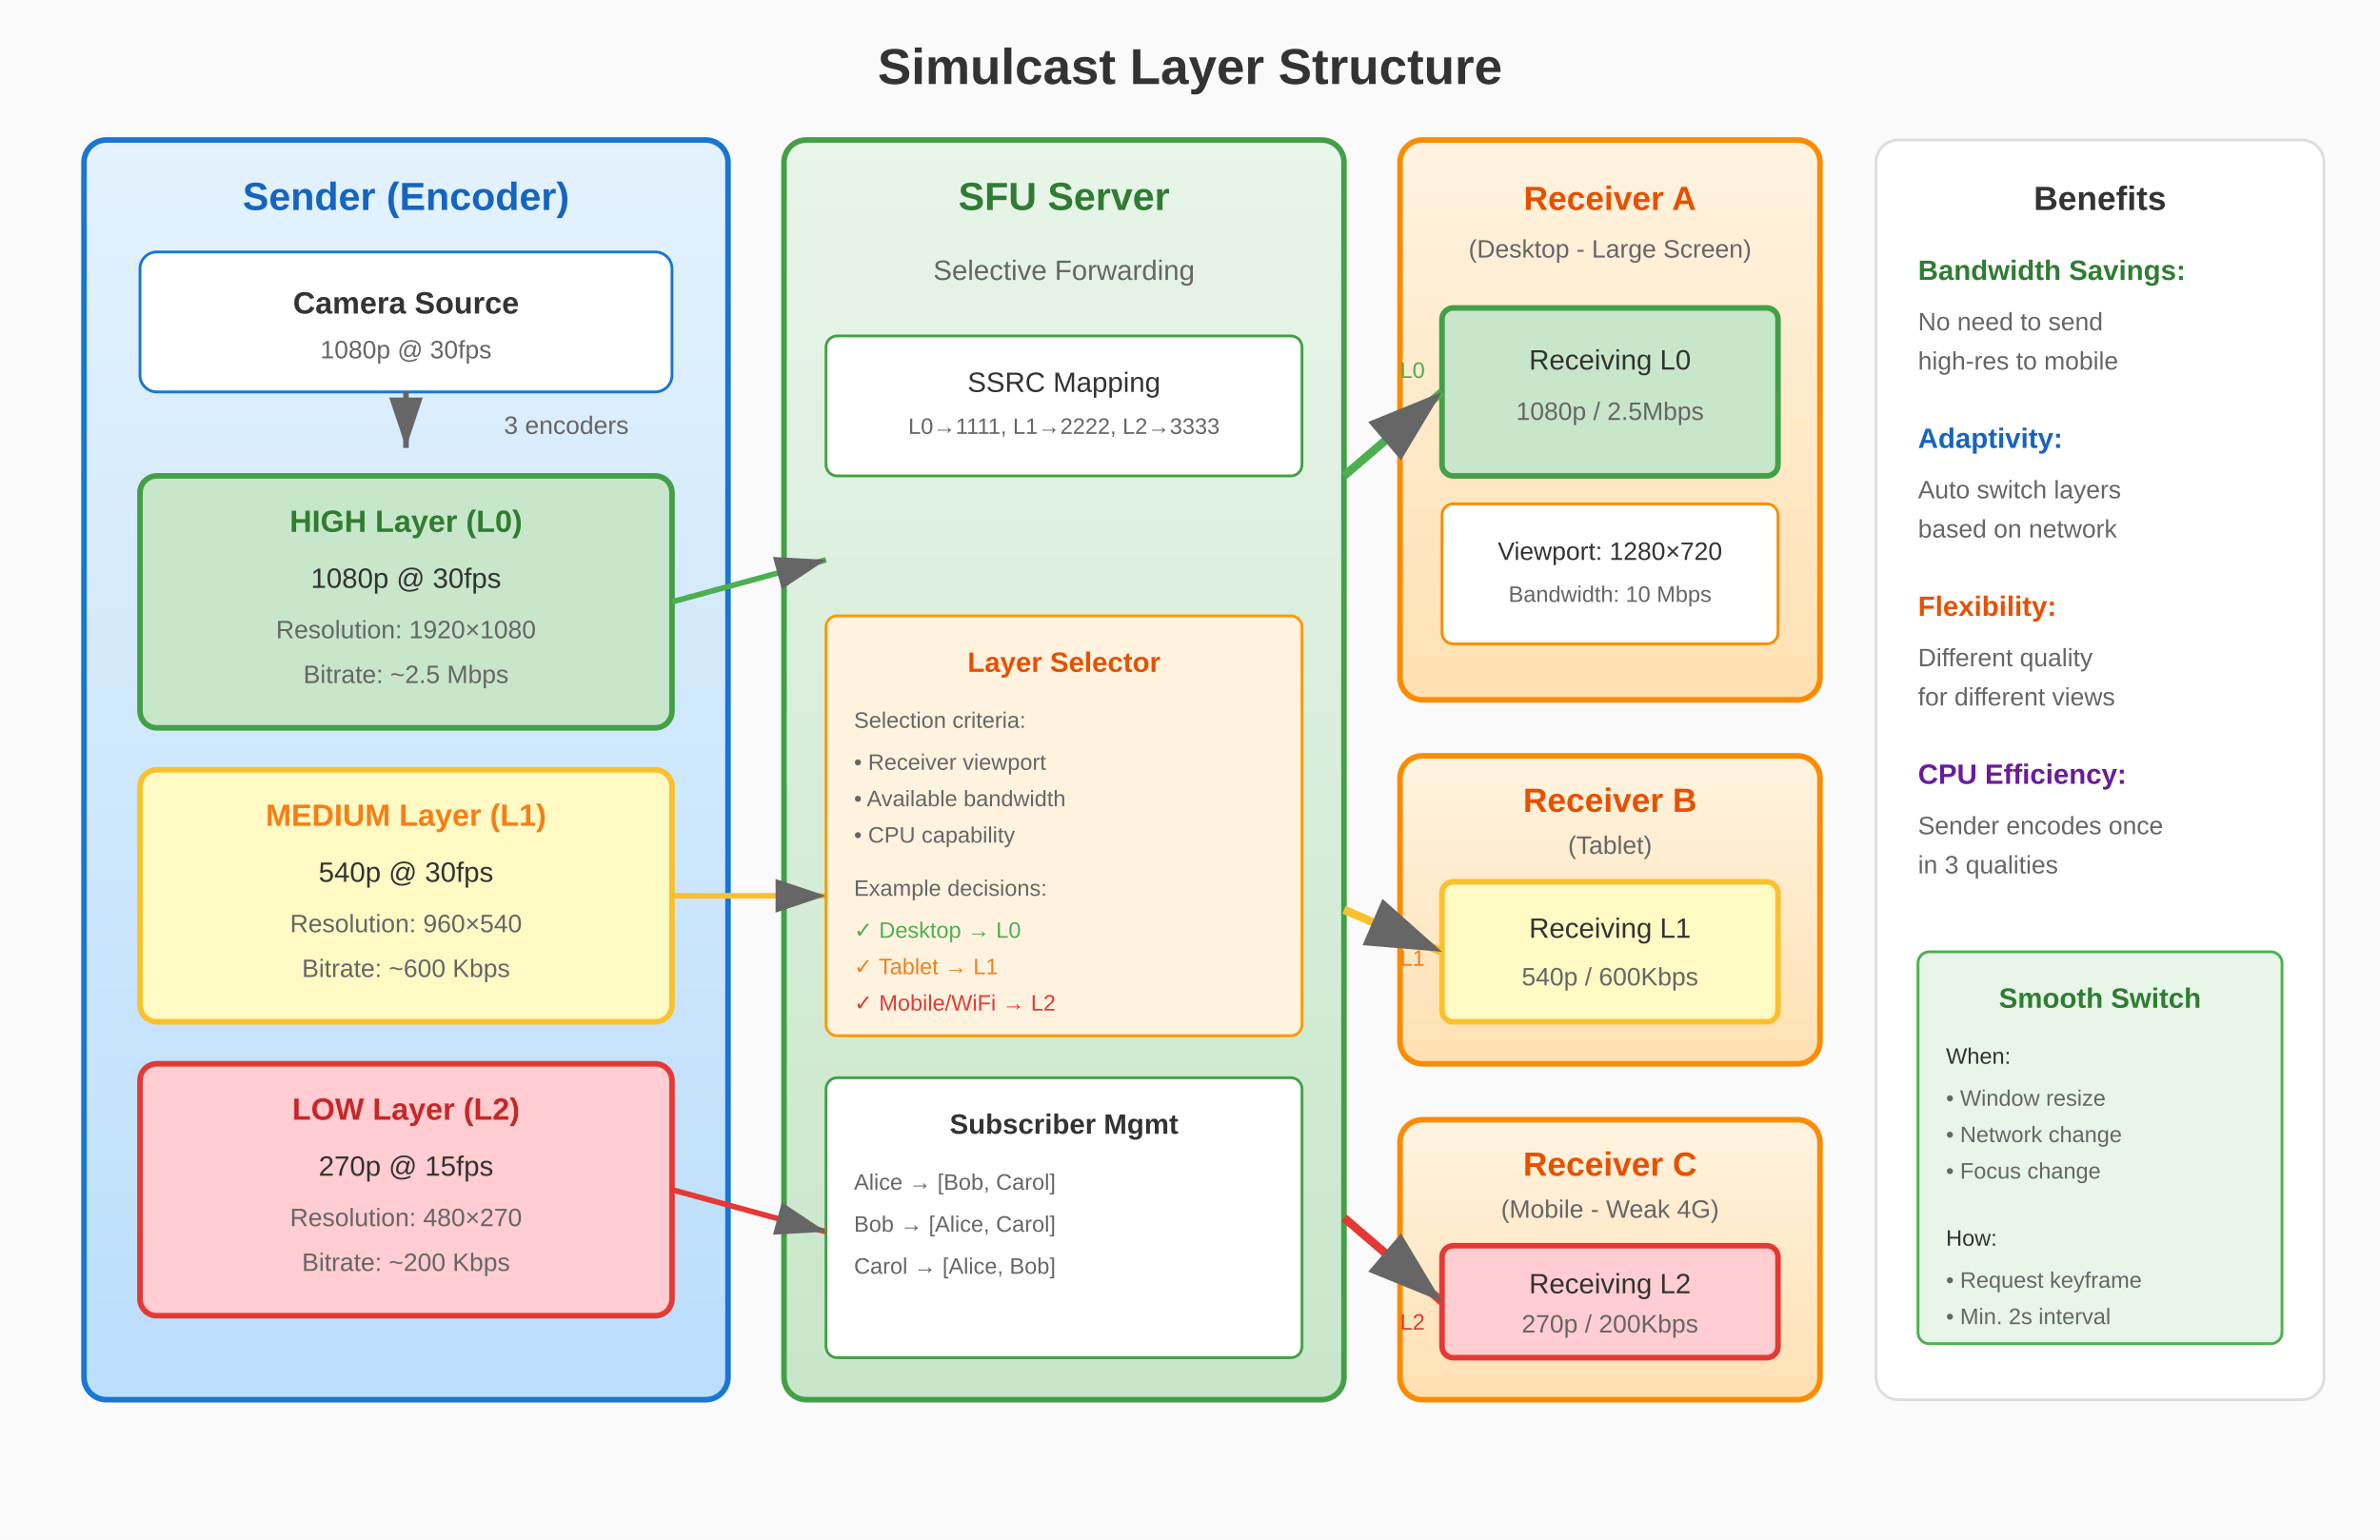
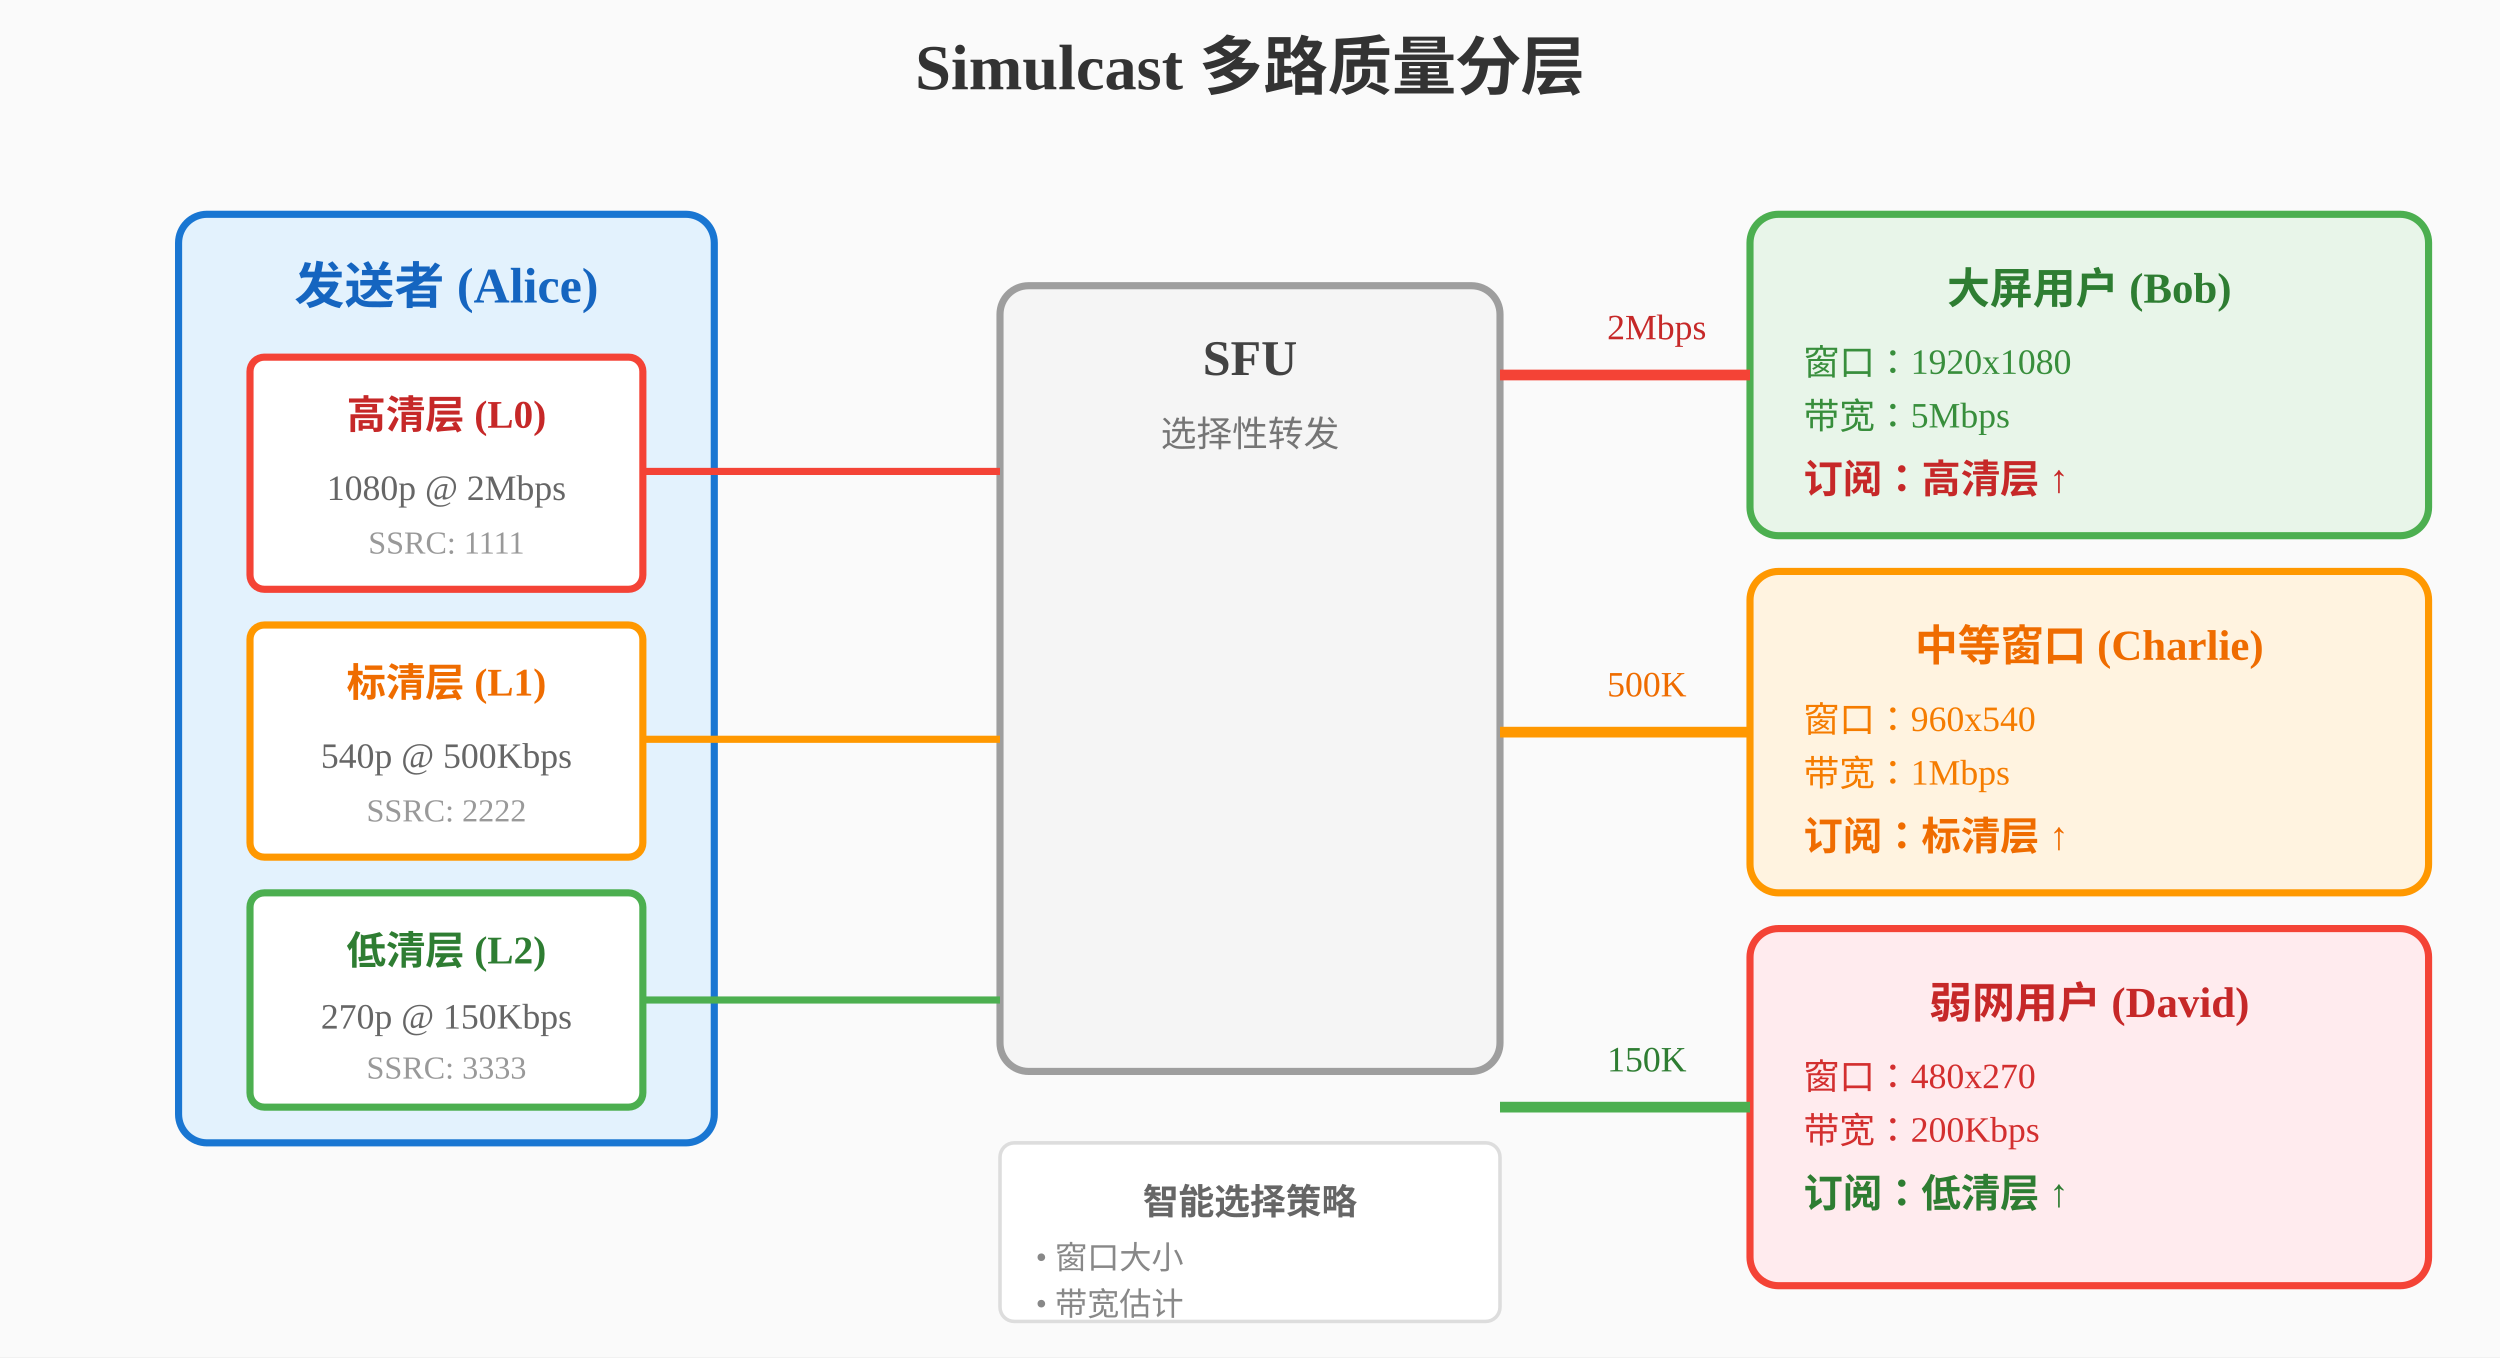
- <svg xmlns="http://www.w3.org/2000/svg" viewBox="0 0 850 550">
-   <defs>
-     <marker id="arrow" markerWidth="10" markerHeight="10" refX="9" refY="3" orient="auto" markerUnits="strokeWidth">
-       <path d="M0,0 L0,6 L9,3 z" fill="#666" />
-     </marker>
-     <linearGradient id="senderGrad" x1="0%" y1="0%" x2="0%" y2="100%">
-       <stop offset="0%" stop-color="#e3f2fd" />
-       <stop offset="100%" stop-color="#bbdefb" />
-     </linearGradient>
-     <linearGradient id="sfuGrad3" x1="0%" y1="0%" x2="0%" y2="100%">
-       <stop offset="0%" stop-color="#e8f5e9" />
-       <stop offset="100%" stop-color="#c8e6c9" />
-     </linearGradient>
-     <linearGradient id="receiverGrad" x1="0%" y1="0%" x2="0%" y2="100%">
-       <stop offset="0%" stop-color="#fff3e0" />
-       <stop offset="100%" stop-color="#ffe0b2" />
-     </linearGradient>
-   </defs>
-   <rect width="850" height="550" fill="#fafafa" />
-   <text x="425" y="30" text-anchor="middle" font-family="Arial" font-size="18" font-weight="bold" fill="#333">
-     Simulcast Layer Structure
-   </text>
-   <rect x="30" y="50" width="230" height="450" rx="8" fill="url(#senderGrad)" stroke="#1976d2" stroke-width="2" />
-   <text x="145" y="75" text-anchor="middle" font-family="Arial" font-size="14" font-weight="bold" fill="#1565c0">
-     Sender (Encoder)
-   </text>
-   <rect x="50" y="90" width="190" height="50" rx="6" fill="white" stroke="#1976d2" stroke-width="1" />
-   <text x="145" y="112" text-anchor="middle" font-family="Arial" font-size="11" font-weight="bold" fill="#333">Camera Source</text>
-   <text x="145" y="128" text-anchor="middle" font-family="Arial" font-size="9" fill="#666">1080p @ 30fps</text>
-   <line x1="145" y1="140" x2="145" y2="160" stroke="#666" stroke-width="2" marker-end="url(#arrow)" />
-   <text x="180" y="155" font-family="Arial" font-size="9" fill="#666">3 encoders</text>
-   <rect x="50" y="170" width="190" height="90" rx="6" fill="#c8e6c9" stroke="#43a047" stroke-width="2" />
-   <text x="145" y="190" text-anchor="middle" font-family="Arial" font-size="11" font-weight="bold" fill="#2e7d32">HIGH Layer (L0)</text>
-   <text x="145" y="210" text-anchor="middle" font-family="Arial" font-size="10" fill="#333">1080p @ 30fps</text>
-   <text x="145" y="228" text-anchor="middle" font-family="Arial" font-size="9" fill="#666">Resolution: 1920×1080</text>
-   <text x="145" y="244" text-anchor="middle" font-family="Arial" font-size="9" fill="#666">Bitrate: ~2.5 Mbps</text>
-   <rect x="50" y="275" width="190" height="90" rx="6" fill="#fff9c4" stroke="#fbc02d" stroke-width="2" />
-   <text x="145" y="295" text-anchor="middle" font-family="Arial" font-size="11" font-weight="bold" fill="#f57f17">MEDIUM Layer (L1)</text>
-   <text x="145" y="315" text-anchor="middle" font-family="Arial" font-size="10" fill="#333">540p @ 30fps</text>
-   <text x="145" y="333" text-anchor="middle" font-family="Arial" font-size="9" fill="#666">Resolution: 960×540</text>
-   <text x="145" y="349" text-anchor="middle" font-family="Arial" font-size="9" fill="#666">Bitrate: ~600 Kbps</text>
-   <rect x="50" y="380" width="190" height="90" rx="6" fill="#ffcdd2" stroke="#e53935" stroke-width="2" />
-   <text x="145" y="400" text-anchor="middle" font-family="Arial" font-size="11" font-weight="bold" fill="#c62828">LOW Layer (L2)</text>
-   <text x="145" y="420" text-anchor="middle" font-family="Arial" font-size="10" fill="#333">270p @ 15fps</text>
-   <text x="145" y="438" text-anchor="middle" font-family="Arial" font-size="9" fill="#666">Resolution: 480×270</text>
-   <text x="145" y="454" text-anchor="middle" font-family="Arial" font-size="9" fill="#666">Bitrate: ~200 Kbps</text>
-   <rect x="280" y="50" width="200" height="450" rx="8" fill="url(#sfuGrad3)" stroke="#43a047" stroke-width="2" />
-   <text x="380" y="75" text-anchor="middle" font-family="Arial" font-size="14" font-weight="bold" fill="#2e7d32">
-     SFU Server
-   </text>
-   <text x="380" y="100" text-anchor="middle" font-family="Arial" font-size="10" fill="#666">Selective Forwarding</text>
-   <rect x="295" y="120" width="170" height="50" rx="4" fill="white" stroke="#43a047" stroke-width="1" />
-   <text x="380" y="140" text-anchor="middle" font-family="Arial" font-size="10" fill="#333">SSRC Mapping</text>
-   <text x="380" y="155" text-anchor="middle" font-family="Arial" font-size="8" fill="#666">L0→1111, L1→2222, L2→3333</text>
-   <line x1="240" y1="215" x2="295" y2="200" stroke="#4caf50" stroke-width="2" marker-end="url(#arrow)" />
-   <line x1="240" y1="320" x2="295" y2="320" stroke="#fbc02d" stroke-width="2" marker-end="url(#arrow)" />
-   <line x1="240" y1="425" x2="295" y2="440" stroke="#e53935" stroke-width="2" marker-end="url(#arrow)" />
-   <rect x="295" y="220" width="170" height="150" rx="4" fill="#fff3e0" stroke="#ff9800" stroke-width="1" />
-   <text x="380" y="240" text-anchor="middle" font-family="Arial" font-size="10" font-weight="bold" fill="#e65100">Layer Selector</text>
-   <text x="305" y="260" font-family="Arial" font-size="8" fill="#666">Selection criteria:</text>
-   <text x="305" y="275" font-family="Arial" font-size="8" fill="#666">• Receiver viewport</text>
-   <text x="305" y="288" font-family="Arial" font-size="8" fill="#666">• Available bandwidth</text>
-   <text x="305" y="301" font-family="Arial" font-size="8" fill="#666">• CPU capability</text>
-   <text x="305" y="320" font-family="Arial" font-size="8" fill="#666">Example decisions:</text>
-   <text x="305" y="335" font-family="Arial" font-size="8" fill="#4caf50">✓ Desktop → L0</text>
-   <text x="305" y="348" font-family="Arial" font-size="8" fill="#f57f17">✓ Tablet → L1</text>
-   <text x="305" y="361" font-family="Arial" font-size="8" fill="#e53935">✓ Mobile/WiFi → L2</text>
-   <rect x="295" y="385" width="170" height="100" rx="4" fill="white" stroke="#43a047" stroke-width="1" />
-   <text x="380" y="405" text-anchor="middle" font-family="Arial" font-size="10" font-weight="bold" fill="#333">Subscriber Mgmt</text>
-   <text x="305" y="425" font-family="Arial" font-size="8" fill="#666">Alice → [Bob, Carol]</text>
-   <text x="305" y="440" font-family="Arial" font-size="8" fill="#666">Bob → [Alice, Carol]</text>
-   <text x="305" y="455" font-family="Arial" font-size="8" fill="#666">Carol → [Alice, Bob]</text>
-   <rect x="500" y="50" width="150" height="200" rx="8" fill="url(#receiverGrad)" stroke="#fb8c00" stroke-width="2" />
-   <text x="575" y="75" text-anchor="middle" font-family="Arial" font-size="12" font-weight="bold" fill="#e65100">Receiver A</text>
-   <text x="575" y="92" text-anchor="middle" font-family="Arial" font-size="9" fill="#666">(Desktop - Large Screen)</text>
-   <rect x="515" y="110" width="120" height="60" rx="4" fill="#c8e6c9" stroke="#43a047" stroke-width="2" />
-   <text x="575" y="132" text-anchor="middle" font-family="Arial" font-size="10" fill="#333">Receiving L0</text>
-   <text x="575" y="150" text-anchor="middle" font-family="Arial" font-size="9" fill="#666">1080p / 2.5Mbps</text>
-   <rect x="515" y="180" width="120" height="50" rx="4" fill="white" stroke="#fb8c00" stroke-width="1" />
-   <text x="575" y="200" text-anchor="middle" font-family="Arial" font-size="9" fill="#333">Viewport: 1280×720</text>
-   <text x="575" y="215" text-anchor="middle" font-family="Arial" font-size="8" fill="#666">Bandwidth: 10 Mbps</text>
-   <line x1="480" y1="170" x2="515" y2="140" stroke="#4caf50" stroke-width="3" marker-end="url(#arrow)" />
-   <text x="500" y="135" font-family="Arial" font-size="8" fill="#4caf50">L0</text>
-   <rect x="500" y="270" width="150" height="110" rx="8" fill="url(#receiverGrad)" stroke="#fb8c00" stroke-width="2" />
-   <text x="575" y="290" text-anchor="middle" font-family="Arial" font-size="12" font-weight="bold" fill="#e65100">Receiver B</text>
-   <text x="575" y="305" text-anchor="middle" font-family="Arial" font-size="9" fill="#666">(Tablet)</text>
-   <rect x="515" y="315" width="120" height="50" rx="4" fill="#fff9c4" stroke="#fbc02d" stroke-width="2" />
-   <text x="575" y="335" text-anchor="middle" font-family="Arial" font-size="10" fill="#333">Receiving L1</text>
-   <text x="575" y="352" text-anchor="middle" font-family="Arial" font-size="9" fill="#666">540p / 600Kbps</text>
-   <line x1="480" y1="325" x2="515" y2="340" stroke="#fbc02d" stroke-width="3" marker-end="url(#arrow)" />
-   <text x="500" y="345" font-family="Arial" font-size="8" fill="#f57f17">L1</text>
-   <rect x="500" y="400" width="150" height="100" rx="8" fill="url(#receiverGrad)" stroke="#fb8c00" stroke-width="2" />
-   <text x="575" y="420" text-anchor="middle" font-family="Arial" font-size="12" font-weight="bold" fill="#e65100">Receiver C</text>
-   <text x="575" y="435" text-anchor="middle" font-family="Arial" font-size="9" fill="#666">(Mobile - Weak 4G)</text>
-   <rect x="515" y="445" width="120" height="40" rx="4" fill="#ffcdd2" stroke="#e53935" stroke-width="2" />
-   <text x="575" y="462" text-anchor="middle" font-family="Arial" font-size="10" fill="#333">Receiving L2</text>
-   <text x="575" y="476" text-anchor="middle" font-family="Arial" font-size="9" fill="#666">270p / 200Kbps</text>
-   <line x1="480" y1="435" x2="515" y2="465" stroke="#e53935" stroke-width="3" marker-end="url(#arrow)" />
-   <text x="500" y="475" font-family="Arial" font-size="8" fill="#e53935">L2</text>
-   <rect x="670" y="50" width="160" height="450" rx="8" fill="white" stroke="#ddd" stroke-width="1" />
-   <text x="750" y="75" text-anchor="middle" font-family="Arial" font-size="12" font-weight="bold" fill="#333">Benefits</text>
-   <text x="685" y="100" font-family="Arial" font-size="10" font-weight="bold" fill="#2e7d32">Bandwidth Savings:</text>
-   <text x="685" y="118" font-family="Arial" font-size="9" fill="#666">No need to send</text>
-   <text x="685" y="132" font-family="Arial" font-size="9" fill="#666">high-res to mobile</text>
-   <text x="685" y="160" font-family="Arial" font-size="10" font-weight="bold" fill="#1565c0">Adaptivity:</text>
-   <text x="685" y="178" font-family="Arial" font-size="9" fill="#666">Auto switch layers</text>
-   <text x="685" y="192" font-family="Arial" font-size="9" fill="#666">based on network</text>
-   <text x="685" y="220" font-family="Arial" font-size="10" font-weight="bold" fill="#e65100">Flexibility:</text>
-   <text x="685" y="238" font-family="Arial" font-size="9" fill="#666">Different quality</text>
-   <text x="685" y="252" font-family="Arial" font-size="9" fill="#666">for different views</text>
-   <text x="685" y="280" font-family="Arial" font-size="10" font-weight="bold" fill="#6a1b9a">CPU Efficiency:</text>
-   <text x="685" y="298" font-family="Arial" font-size="9" fill="#666">Sender encodes once</text>
-   <text x="685" y="312" font-family="Arial" font-size="9" fill="#666">in 3 qualities</text>
-   <rect x="685" y="340" width="130" height="140" rx="4" fill="#e8f5e9" stroke="#4caf50" stroke-width="1" />
-   <text x="750" y="360" text-anchor="middle" font-family="Arial" font-size="10" font-weight="bold" fill="#2e7d32">Smooth Switch</text>
-   <text x="695" y="380" font-family="Arial" font-size="8" fill="#333">When:</text>
-   <text x="695" y="395" font-family="Arial" font-size="8" fill="#666">• Window resize</text>
-   <text x="695" y="408" font-family="Arial" font-size="8" fill="#666">• Network change</text>
-   <text x="695" y="421" font-family="Arial" font-size="8" fill="#666">• Focus change</text>
-   <text x="695" y="445" font-family="Arial" font-size="8" fill="#333">How:</text>
-   <text x="695" y="460" font-family="Arial" font-size="8" fill="#666">• Request keyframe</text>
-   <text x="695" y="473" font-family="Arial" font-size="8" fill="#666">• Min. 2s interval</text>
+ <svg xmlns="http://www.w3.org/2000/svg" viewBox="0 0 700 380">
+   <rect width="700" height="380" fill="#fafafa" />
+   <text x="350" y="25" text-anchor="middle" font-size="18" font-weight="bold" fill="#333">Simulcast 多路质量分层</text>
+   <rect x="50" y="60" width="150" height="260" rx="8" fill="#e3f2fd" stroke="#1976d2" stroke-width="2" />
+   <text x="125" y="85" text-anchor="middle" font-size="14" font-weight="bold" fill="#1565c0">发送者 (Alice)</text>
+   <rect x="70" y="100" width="110" height="65" rx="4" fill="#fff" stroke="#f44336" stroke-width="2" />
+   <text x="125" y="120" text-anchor="middle" font-size="11" font-weight="bold" fill="#c62828">高清层 (L0)</text>
+   <text x="125" y="140" text-anchor="middle" font-size="10" fill="#666">1080p @ 2Mbps</text>
+   <text x="125" y="155" text-anchor="middle" font-size="9" fill="#999">SSRC: 1111</text>
+   <rect x="70" y="175" width="110" height="65" rx="4" fill="#fff" stroke="#ff9800" stroke-width="2" />
+   <text x="125" y="195" text-anchor="middle" font-size="11" font-weight="bold" fill="#ef6c00">标清层 (L1)</text>
+   <text x="125" y="215" text-anchor="middle" font-size="10" fill="#666">540p @ 500Kbps</text>
+   <text x="125" y="230" text-anchor="middle" font-size="9" fill="#999">SSRC: 2222</text>
+   <rect x="70" y="250" width="110" height="60" rx="4" fill="#fff" stroke="#4caf50" stroke-width="2" />
+   <text x="125" y="270" text-anchor="middle" font-size="11" font-weight="bold" fill="#2e7d32">低清层 (L2)</text>
+   <text x="125" y="288" text-anchor="middle" font-size="10" fill="#666">270p @ 150Kbps</text>
+   <text x="125" y="302" text-anchor="middle" font-size="9" fill="#999">SSRC: 3333</text>
+   <rect x="280" y="80" width="140" height="220" rx="8" fill="#f5f5f5" stroke="#9e9e9e" stroke-width="2" />
+   <text x="350" y="105" text-anchor="middle" font-size="14" font-weight="bold" fill="#424242">SFU</text>
+   <text x="350" y="125" text-anchor="middle" font-size="10" fill="#757575">选择性转发</text>
+   <line x1="180" y1="132" x2="280" y2="132" stroke="#f44336" stroke-width="2" />
+   <line x1="180" y1="207" x2="280" y2="207" stroke="#ff9800" stroke-width="2" />
+   <line x1="180" y1="280" x2="280" y2="280" stroke="#4caf50" stroke-width="2" />
+   <rect x="490" y="60" width="190" height="90" rx="8" fill="#e8f5e9" stroke="#4caf50" stroke-width="2" />
+   <text x="585" y="85" text-anchor="middle" font-size="12" font-weight="bold" fill="#2e7d32">大屏用户 (Bob)</text>
+   <text x="505" y="105" font-size="10" fill="#388e3c">窗口：1920x1080</text>
+   <text x="505" y="120" font-size="10" fill="#388e3c">带宽：5Mbps</text>
+   <text x="505" y="138" font-size="11" font-weight="bold" fill="#c62828">订阅：高清层 ↑</text>
+   <rect x="490" y="160" width="190" height="90" rx="8" fill="#fff3e0" stroke="#ff9800" stroke-width="2" />
+   <text x="585" y="185" text-anchor="middle" font-size="12" font-weight="bold" fill="#ef6c00">中等窗口 (Charlie)</text>
+   <text x="505" y="205" font-size="10" fill="#f57c00">窗口：960x540</text>
+   <text x="505" y="220" font-size="10" fill="#f57c00">带宽：1Mbps</text>
+   <text x="505" y="238" font-size="11" font-weight="bold" fill="#ef6c00">订阅：标清层 ↑</text>
+   <rect x="490" y="260" width="190" height="100" rx="8" fill="#ffebee" stroke="#f44336" stroke-width="2" />
+   <text x="585" y="285" text-anchor="middle" font-size="12" font-weight="bold" fill="#c62828">弱网用户 (David)</text>
+   <text x="505" y="305" font-size="10" fill="#d32f2f">窗口：480x270</text>
+   <text x="505" y="320" font-size="10" fill="#d32f2f">带宽：200Kbps</text>
+   <text x="505" y="338" font-size="11" font-weight="bold" fill="#2e7d32">订阅：低清层 ↑</text>
+   <line x1="420" y1="105" x2="490" y2="105" stroke="#f44336" stroke-width="3" />
+   <text x="450" y="95" font-size="10" fill="#c62828">2Mbps</text>
+   <line x1="420" y1="205" x2="490" y2="205" stroke="#ff9800" stroke-width="3" />
+   <text x="450" y="195" font-size="10" fill="#ef6c00">500K</text>
+   <line x1="420" y1="310" x2="490" y2="310" stroke="#4caf50" stroke-width="3" />
+   <text x="450" y="300" font-size="10" fill="#2e7d32">150K</text>
+   <rect x="280" y="320" width="140" height="50" rx="4" fill="#fff" stroke="#ddd" />
+   <text x="350" y="340" text-anchor="middle" font-size="10" font-weight="bold" fill="#666">智能选择策略</text>
+   <text x="290" y="355" font-size="9" fill="#888">• 窗口大小</text>
+   <text x="290" y="368" font-size="9" fill="#888">• 带宽估计</text>
</svg>
